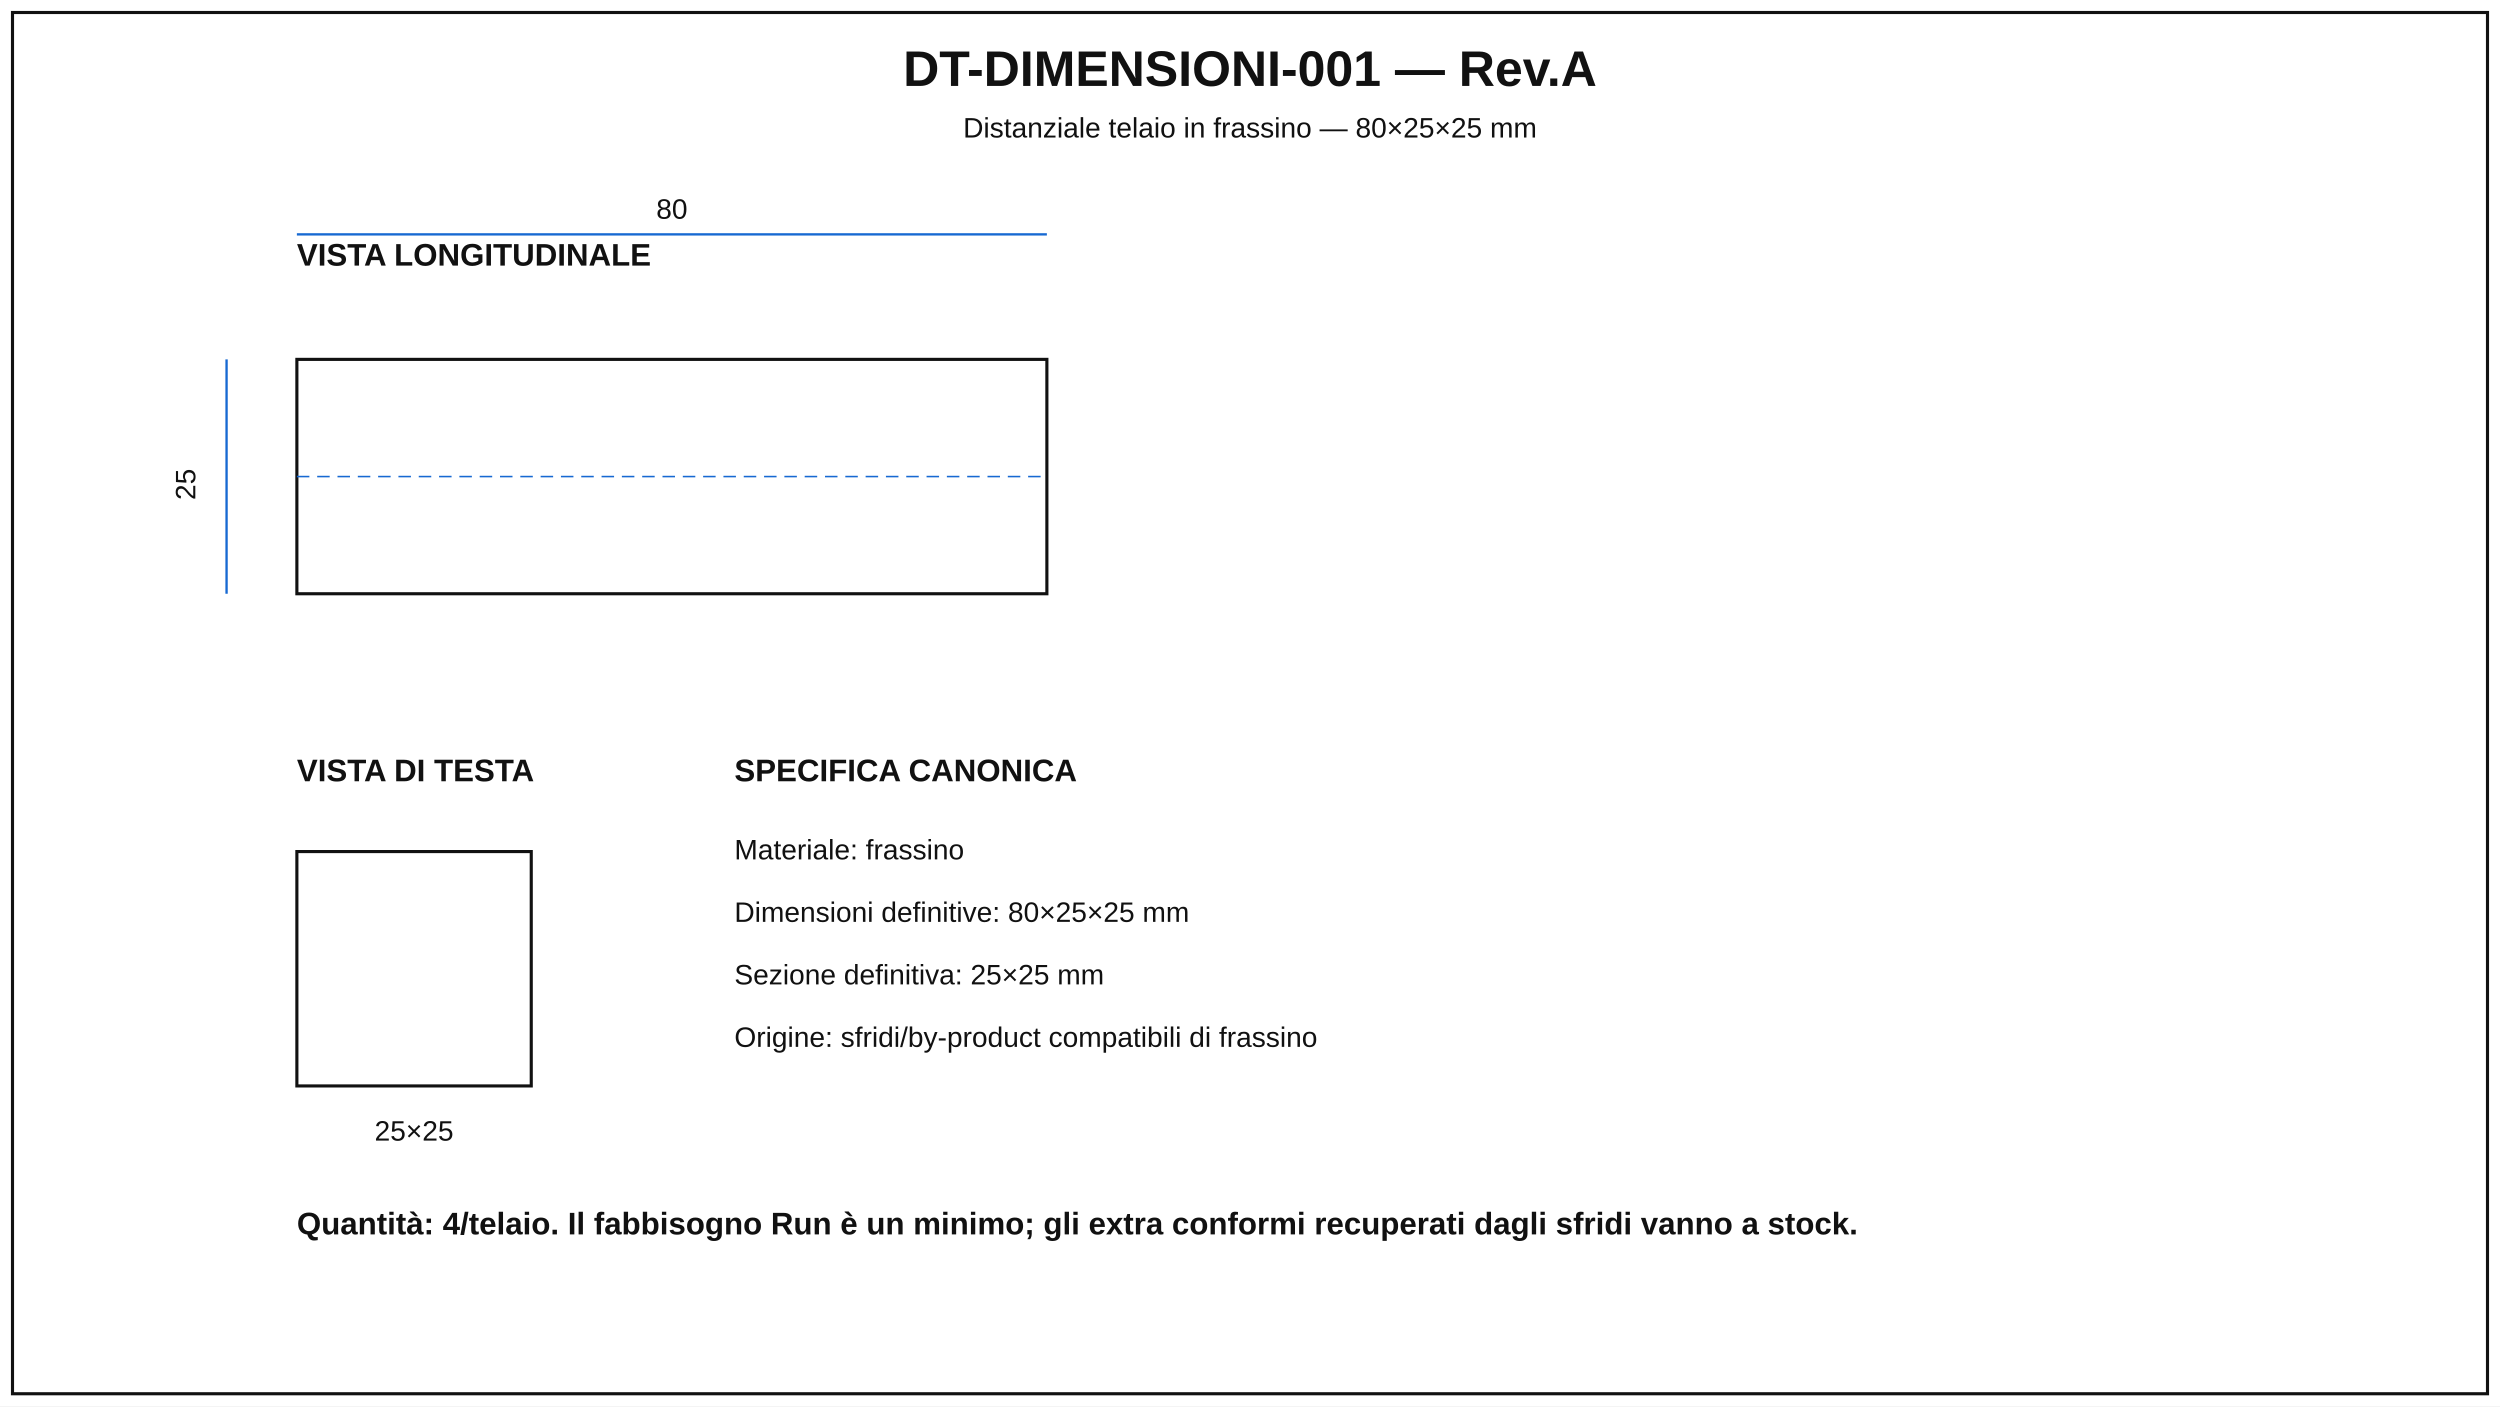
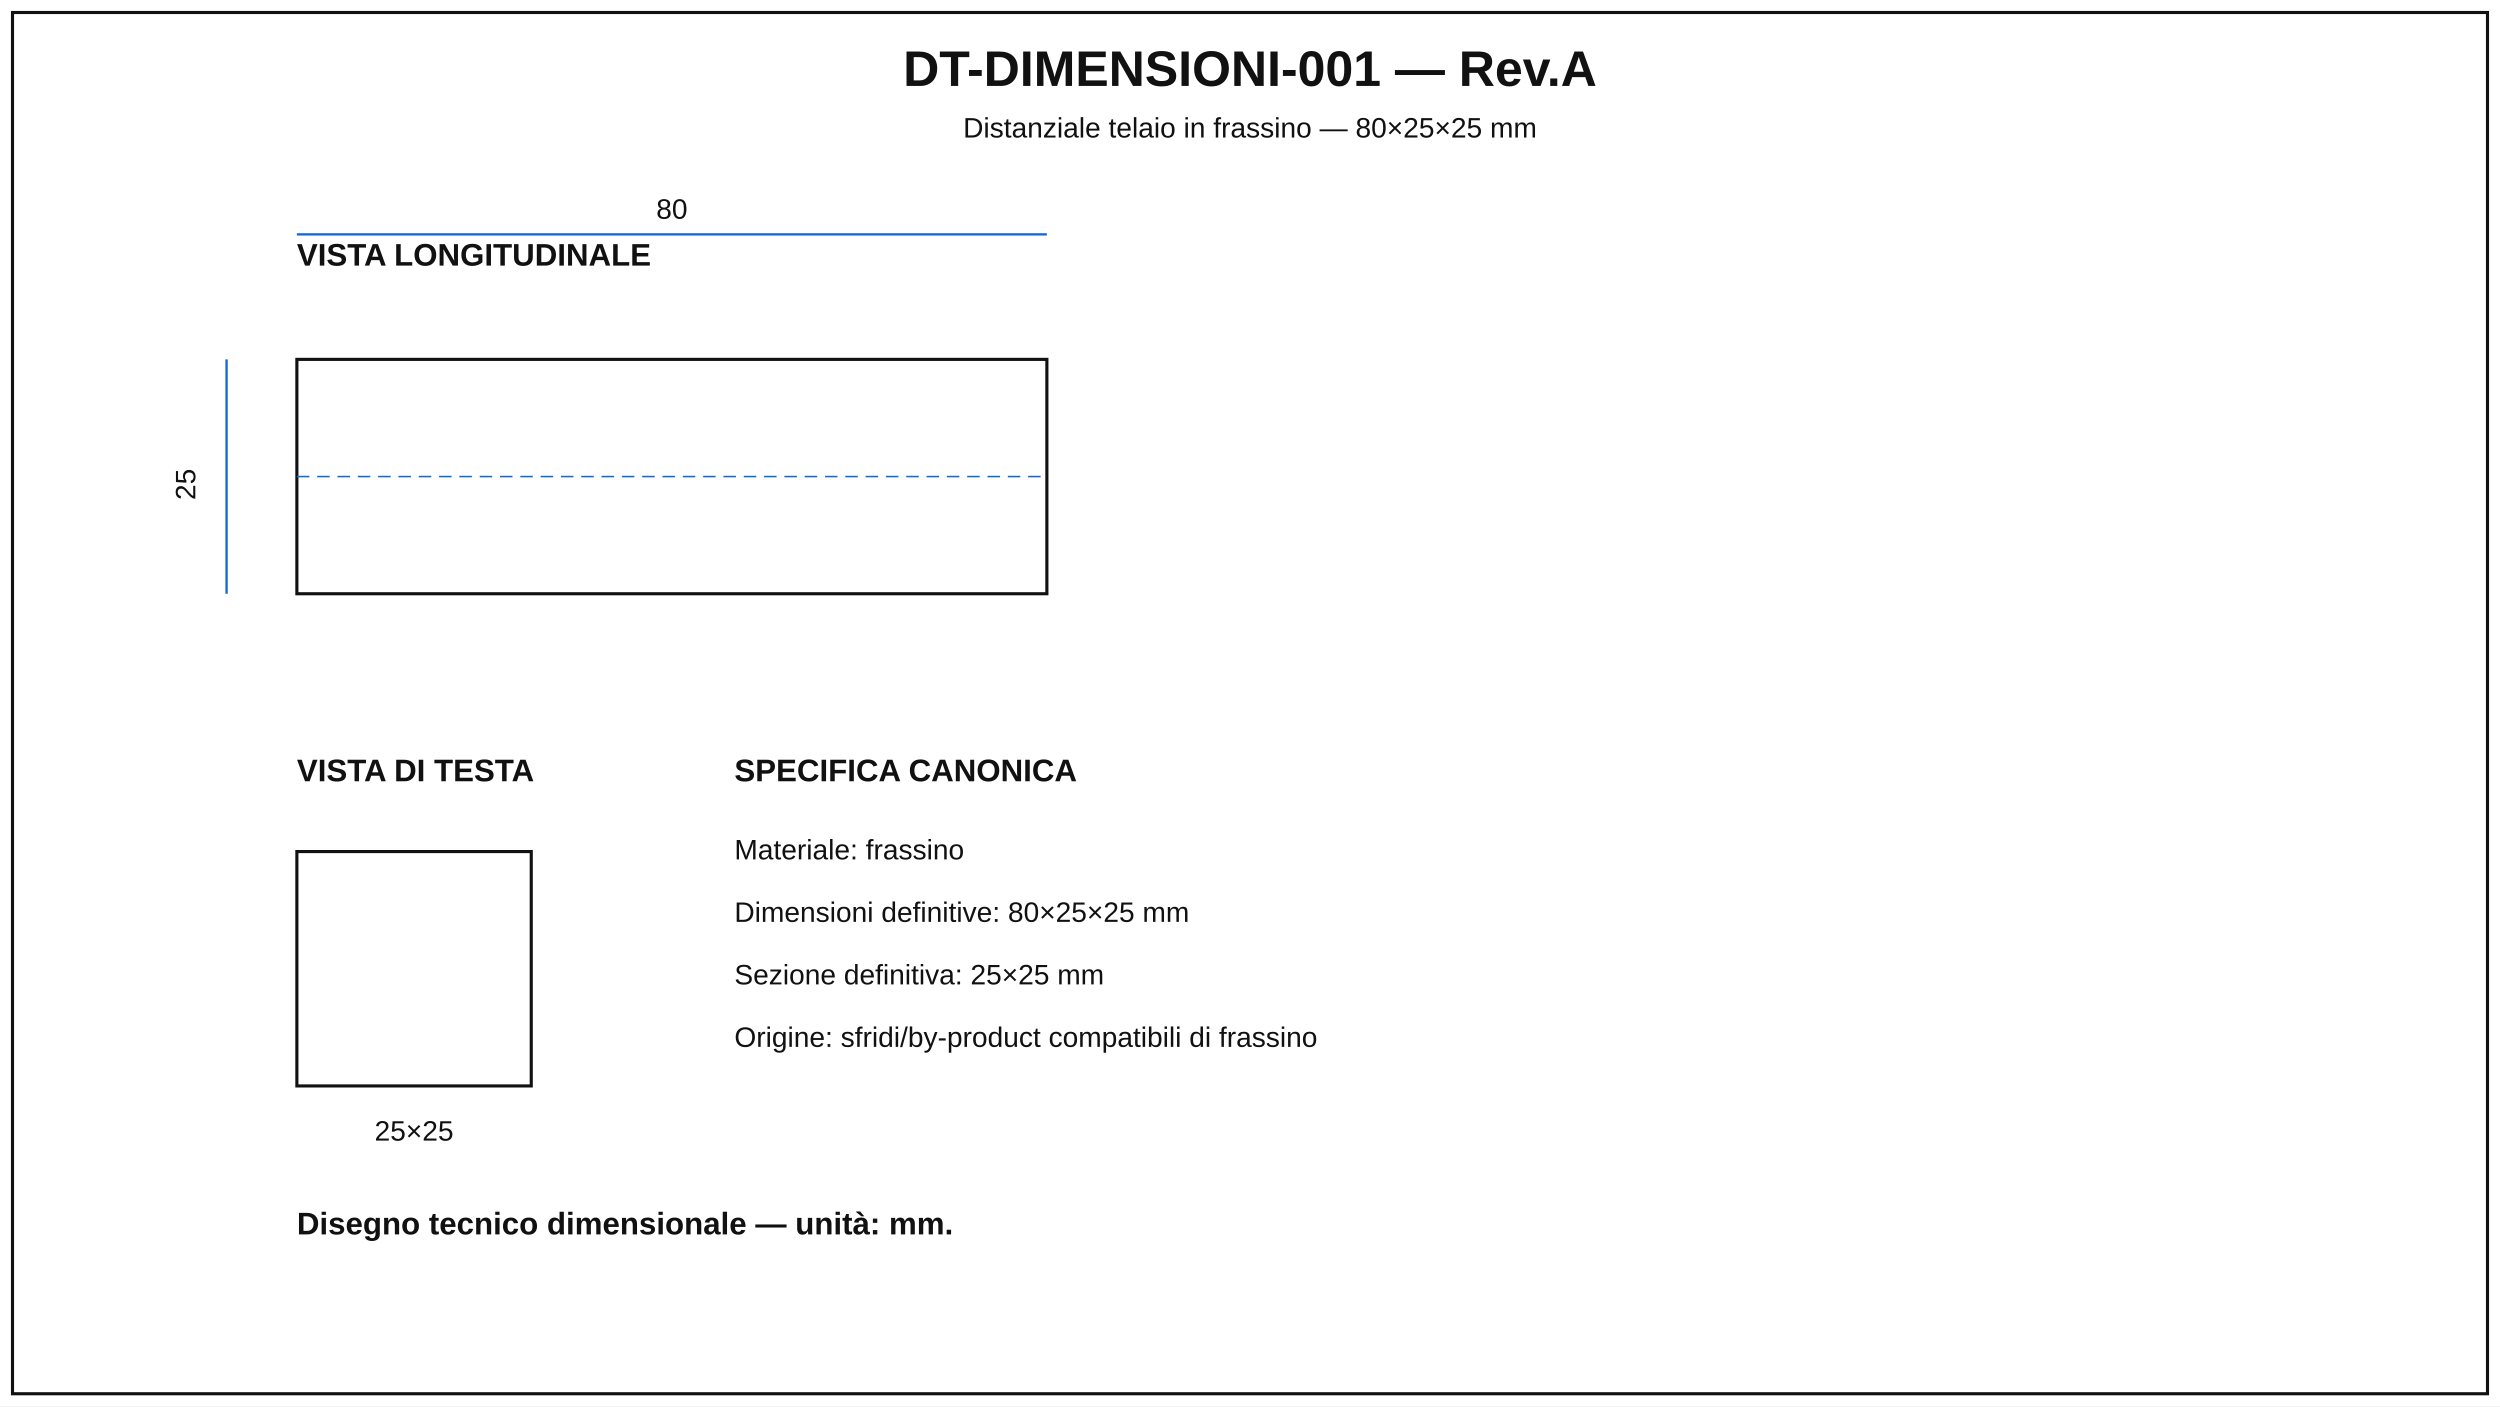
<svg xmlns="http://www.w3.org/2000/svg" width="1600" height="900" viewBox="0 0 1600 900">
  <rect width="1600" height="900" fill="white" />
  <style>text{font-family:Arial,sans-serif;fill:#111}.o{stroke:#111;stroke-width:2;fill:none}.d{stroke:#1769d2;stroke-width:1.5;fill:none}.c{stroke:#1769d2;stroke-width:1;stroke-dasharray:8 5}.t{font-size:18px}.h{font-size:32px;font-weight:700}.b{font-size:20px;font-weight:700}</style>
  <rect x="8" y="8" width="1584" height="884" class="o" />
  <text x="800" y="55" text-anchor="middle" class="h">DT-DIMENSIONI-001 — Rev.A</text>
  <text x="800" y="88" text-anchor="middle" class="t">Distanziale telaio in frassino — 80×25×25 mm</text>
  <text x="190" y="170" class="b">VISTA LONGITUDINALE</text>
  <rect x="190" y="230" width="480" height="150" class="o" />
  <line x1="190" y1="305" x2="670" y2="305" class="c" />
  <line x1="190" y1="150" x2="670" y2="150" class="d" />
  <text x="430" y="140" text-anchor="middle" class="t">80</text>
  <line x1="145" y1="230" x2="145" y2="380" class="d" />
  <text x="125" y="310" text-anchor="middle" class="t" transform="rotate(-90 125 310)">25</text>
  <text x="190" y="500" class="b">VISTA DI TESTA</text>
  <rect x="190" y="545" width="150" height="150" class="o" />
  <text x="265" y="730" text-anchor="middle" class="t">25×25</text>
  <text x="470" y="500" class="b">SPECIFICA CANONICA</text>
  <text x="470" y="550" class="t">Materiale: frassino</text>
  <text x="470" y="590" class="t">Dimensioni definitive: 80×25×25 mm</text>
  <text x="470" y="630" class="t">Sezione definitiva: 25×25 mm</text>
  <text x="470" y="670" class="t">Origine: sfridi/by-product compatibili di frassino</text>
-   <text x="190" y="790" class="b">Quantità: 4/telaio. Il fabbisogno Run è un minimo; gli extra conformi recuperati dagli sfridi vanno a stock.</text>
+   <text x="190" y="790" class="b">Disegno tecnico dimensionale — unità: mm.</text>
</svg>
